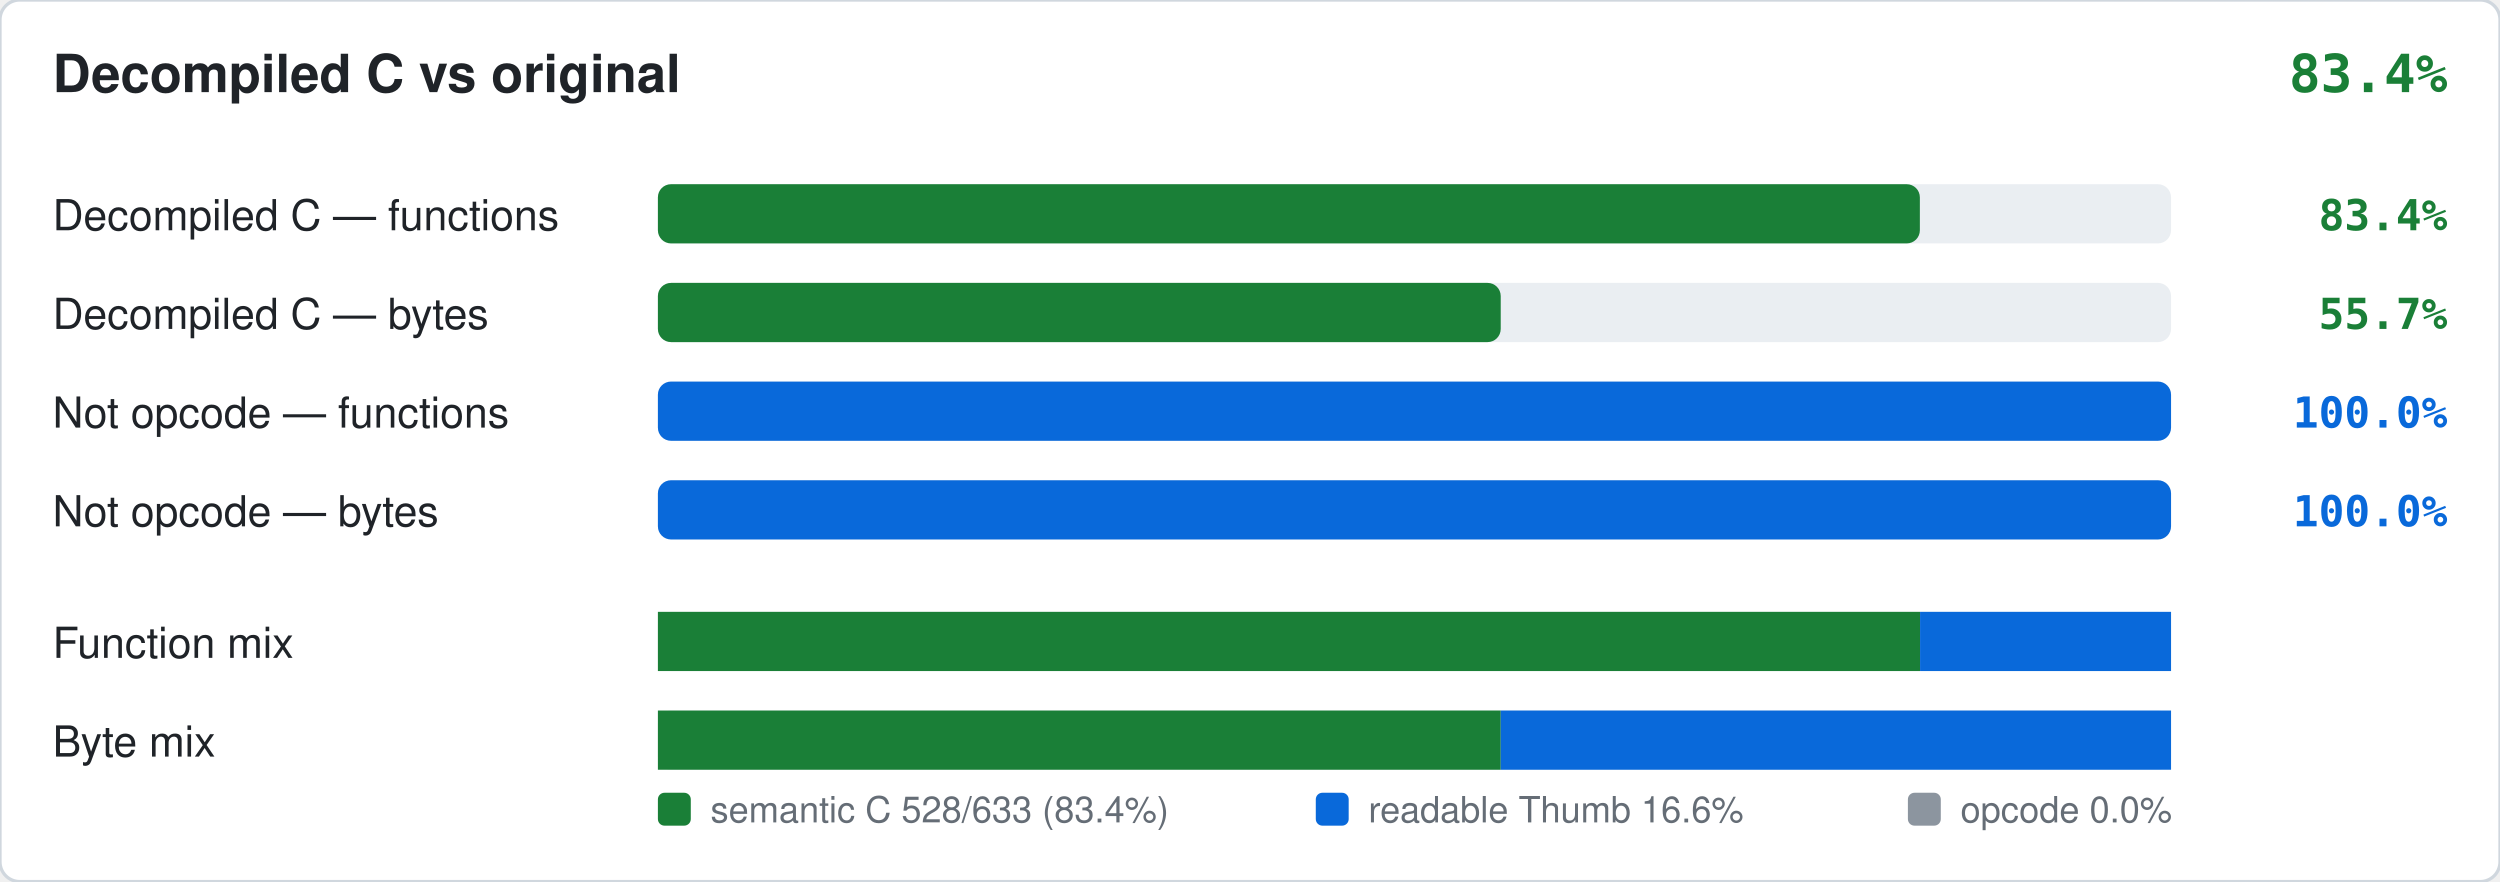
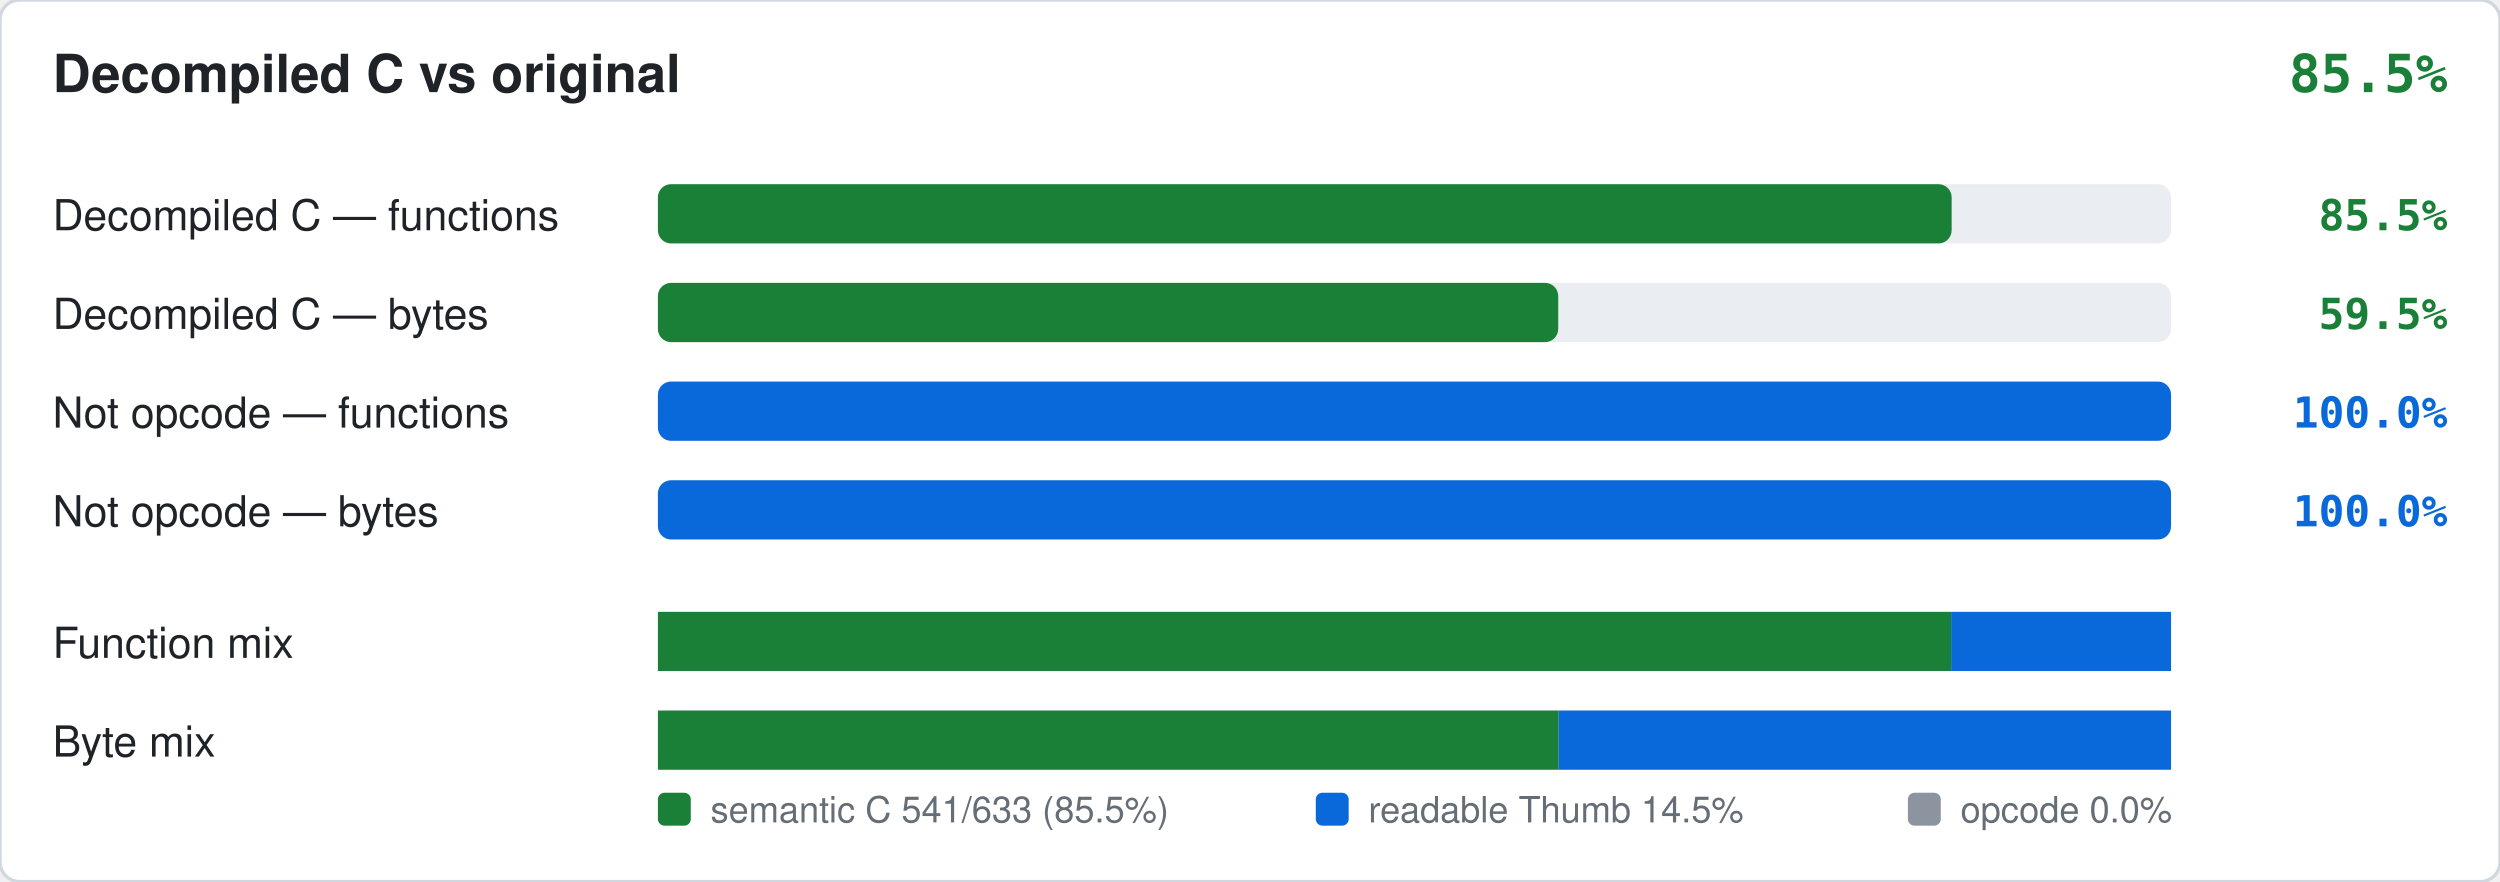
- <svg xmlns="http://www.w3.org/2000/svg" width="760" height="268" viewBox="0 0 760 268" role="img" aria-label="Decompiled C 83.4% functions, 55.7% bytes (528/633, 50,284/90,272)">
+ <svg xmlns="http://www.w3.org/2000/svg" width="760" height="268" viewBox="0 0 760 268" role="img" aria-label="Decompiled C 85.5% functions, 59.5% bytes (541/633, 53,740/90,272)">
  <rect width="760" height="268" rx="6" fill="#ffffff" stroke="#d0d7de" />
  <text x="16" y="28" font-family="-apple-system,BlinkMacSystemFont,Segoe UI,Helvetica,Arial,sans-serif" font-size="16" font-weight="600" fill="#1f2328">Decompiled C vs original</text>
-   <text x="744" y="28" text-anchor="end" font-family="ui-monospace,SFMono-Regular,Menlo,Consolas,monospace" font-size="16" font-weight="700" fill="#1a7f37">83.4%</text>
+   <text x="744" y="28" text-anchor="end" font-family="ui-monospace,SFMono-Regular,Menlo,Consolas,monospace" font-size="16" font-weight="700" fill="#1a7f37">85.5%</text>
  <text x="16" y="70" font-family="-apple-system,BlinkMacSystemFont,Segoe UI,Helvetica,Arial,sans-serif" font-size="13" fill="#1f2328">Decompiled C — functions</text>
  <rect x="200.00" y="56.00" width="460.00" height="18.00" rx="4" fill="#eaeef2" />
-   <rect x="200.00" y="56.00" width="383.64" height="18.00" rx="4" fill="#1a7f37" />
-   <text x="744" y="70" text-anchor="end" font-family="ui-monospace,SFMono-Regular,Menlo,Consolas,monospace" font-size="13" font-weight="700" fill="#1a7f37">83.4%</text>
+   <rect x="200.00" y="56.00" width="393.30" height="18.00" rx="4" fill="#1a7f37" />
+   <text x="744" y="70" text-anchor="end" font-family="ui-monospace,SFMono-Regular,Menlo,Consolas,monospace" font-size="13" font-weight="700" fill="#1a7f37">85.5%</text>
  <text x="16" y="100" font-family="-apple-system,BlinkMacSystemFont,Segoe UI,Helvetica,Arial,sans-serif" font-size="13" fill="#1f2328">Decompiled C — bytes</text>
  <rect x="200.00" y="86.00" width="460.00" height="18.00" rx="4" fill="#eaeef2" />
-   <rect x="200.00" y="86.00" width="256.22" height="18.00" rx="4" fill="#1a7f37" />
-   <text x="744" y="100" text-anchor="end" font-family="ui-monospace,SFMono-Regular,Menlo,Consolas,monospace" font-size="13" font-weight="700" fill="#1a7f37">55.7%</text>
+   <rect x="200.00" y="86.00" width="273.70" height="18.00" rx="4" fill="#1a7f37" />
+   <text x="744" y="100" text-anchor="end" font-family="ui-monospace,SFMono-Regular,Menlo,Consolas,monospace" font-size="13" font-weight="700" fill="#1a7f37">59.5%</text>
  <text x="16" y="130" font-family="-apple-system,BlinkMacSystemFont,Segoe UI,Helvetica,Arial,sans-serif" font-size="13" fill="#1f2328">Not opcode — functions</text>
  <rect x="200.00" y="116.00" width="460.00" height="18.00" rx="4" fill="#eaeef2" />
  <rect x="200.00" y="116.00" width="460.00" height="18.00" rx="4" fill="#0969da" />
  <text x="744" y="130" text-anchor="end" font-family="ui-monospace,SFMono-Regular,Menlo,Consolas,monospace" font-size="13" font-weight="700" fill="#0969da">100.0%</text>
  <text x="16" y="160" font-family="-apple-system,BlinkMacSystemFont,Segoe UI,Helvetica,Arial,sans-serif" font-size="13" fill="#1f2328">Not opcode — bytes</text>
  <rect x="200.00" y="146.00" width="460.00" height="18.00" rx="4" fill="#eaeef2" />
  <rect x="200.00" y="146.00" width="460.00" height="18.00" rx="4" fill="#0969da" />
  <text x="744" y="160" text-anchor="end" font-family="ui-monospace,SFMono-Regular,Menlo,Consolas,monospace" font-size="13" font-weight="700" fill="#0969da">100.0%</text>
  <text x="16" y="200" font-family="-apple-system,BlinkMacSystemFont,Segoe UI,Helvetica,Arial,sans-serif" font-size="13" fill="#1f2328">Function mix</text>
  <rect x="200.00" y="186.00" width="460.00" height="18.00" rx="4" fill="#eaeef2" />
-   <rect x="200.00" y="186.00" width="383.70" height="18.00" fill="#1a7f37" />
-   <rect x="583.70" y="186.00" width="76.30" height="18.00" fill="#0969da" />
+   <rect x="200.00" y="186.00" width="393.14" height="18.00" fill="#1a7f37" />
+   <rect x="593.14" y="186.00" width="66.86" height="18.00" fill="#0969da" />
  <text x="16" y="230" font-family="-apple-system,BlinkMacSystemFont,Segoe UI,Helvetica,Arial,sans-serif" font-size="13" fill="#1f2328">Byte mix</text>
  <rect x="200.00" y="216.00" width="460.00" height="18.00" rx="4" fill="#eaeef2" />
-   <rect x="200.00" y="216.00" width="256.23" height="18.00" fill="#1a7f37" />
-   <rect x="456.23" y="216.00" width="203.77" height="18.00" fill="#0969da" />
+   <rect x="200.00" y="216.00" width="273.84" height="18.00" fill="#1a7f37" />
+   <rect x="473.84" y="216.00" width="186.16" height="18.00" fill="#0969da" />
  <rect x="200" y="241" width="10" height="10" rx="2" fill="#1a7f37" />
-   <text x="216" y="250" font-family="-apple-system,BlinkMacSystemFont,Segoe UI,Helvetica,Arial,sans-serif" font-size="11" fill="#656d76">semantic C 528/633 (83.4%)</text>
+   <text x="216" y="250" font-family="-apple-system,BlinkMacSystemFont,Segoe UI,Helvetica,Arial,sans-serif" font-size="11" fill="#656d76">semantic C 541/633 (85.5%)</text>
  <rect x="400" y="241" width="10" height="10" rx="2" fill="#0969da" />
-   <text x="416" y="250" font-family="-apple-system,BlinkMacSystemFont,Segoe UI,Helvetica,Arial,sans-serif" font-size="11" fill="#656d76">readable Thumb 16.6%</text>
+   <text x="416" y="250" font-family="-apple-system,BlinkMacSystemFont,Segoe UI,Helvetica,Arial,sans-serif" font-size="11" fill="#656d76">readable Thumb 14.5%</text>
  <rect x="580" y="241" width="10" height="10" rx="2" fill="#8c959f" />
  <text x="596" y="250" font-family="-apple-system,BlinkMacSystemFont,Segoe UI,Helvetica,Arial,sans-serif" font-size="11" fill="#656d76">opcode 0.0%</text>
</svg>
